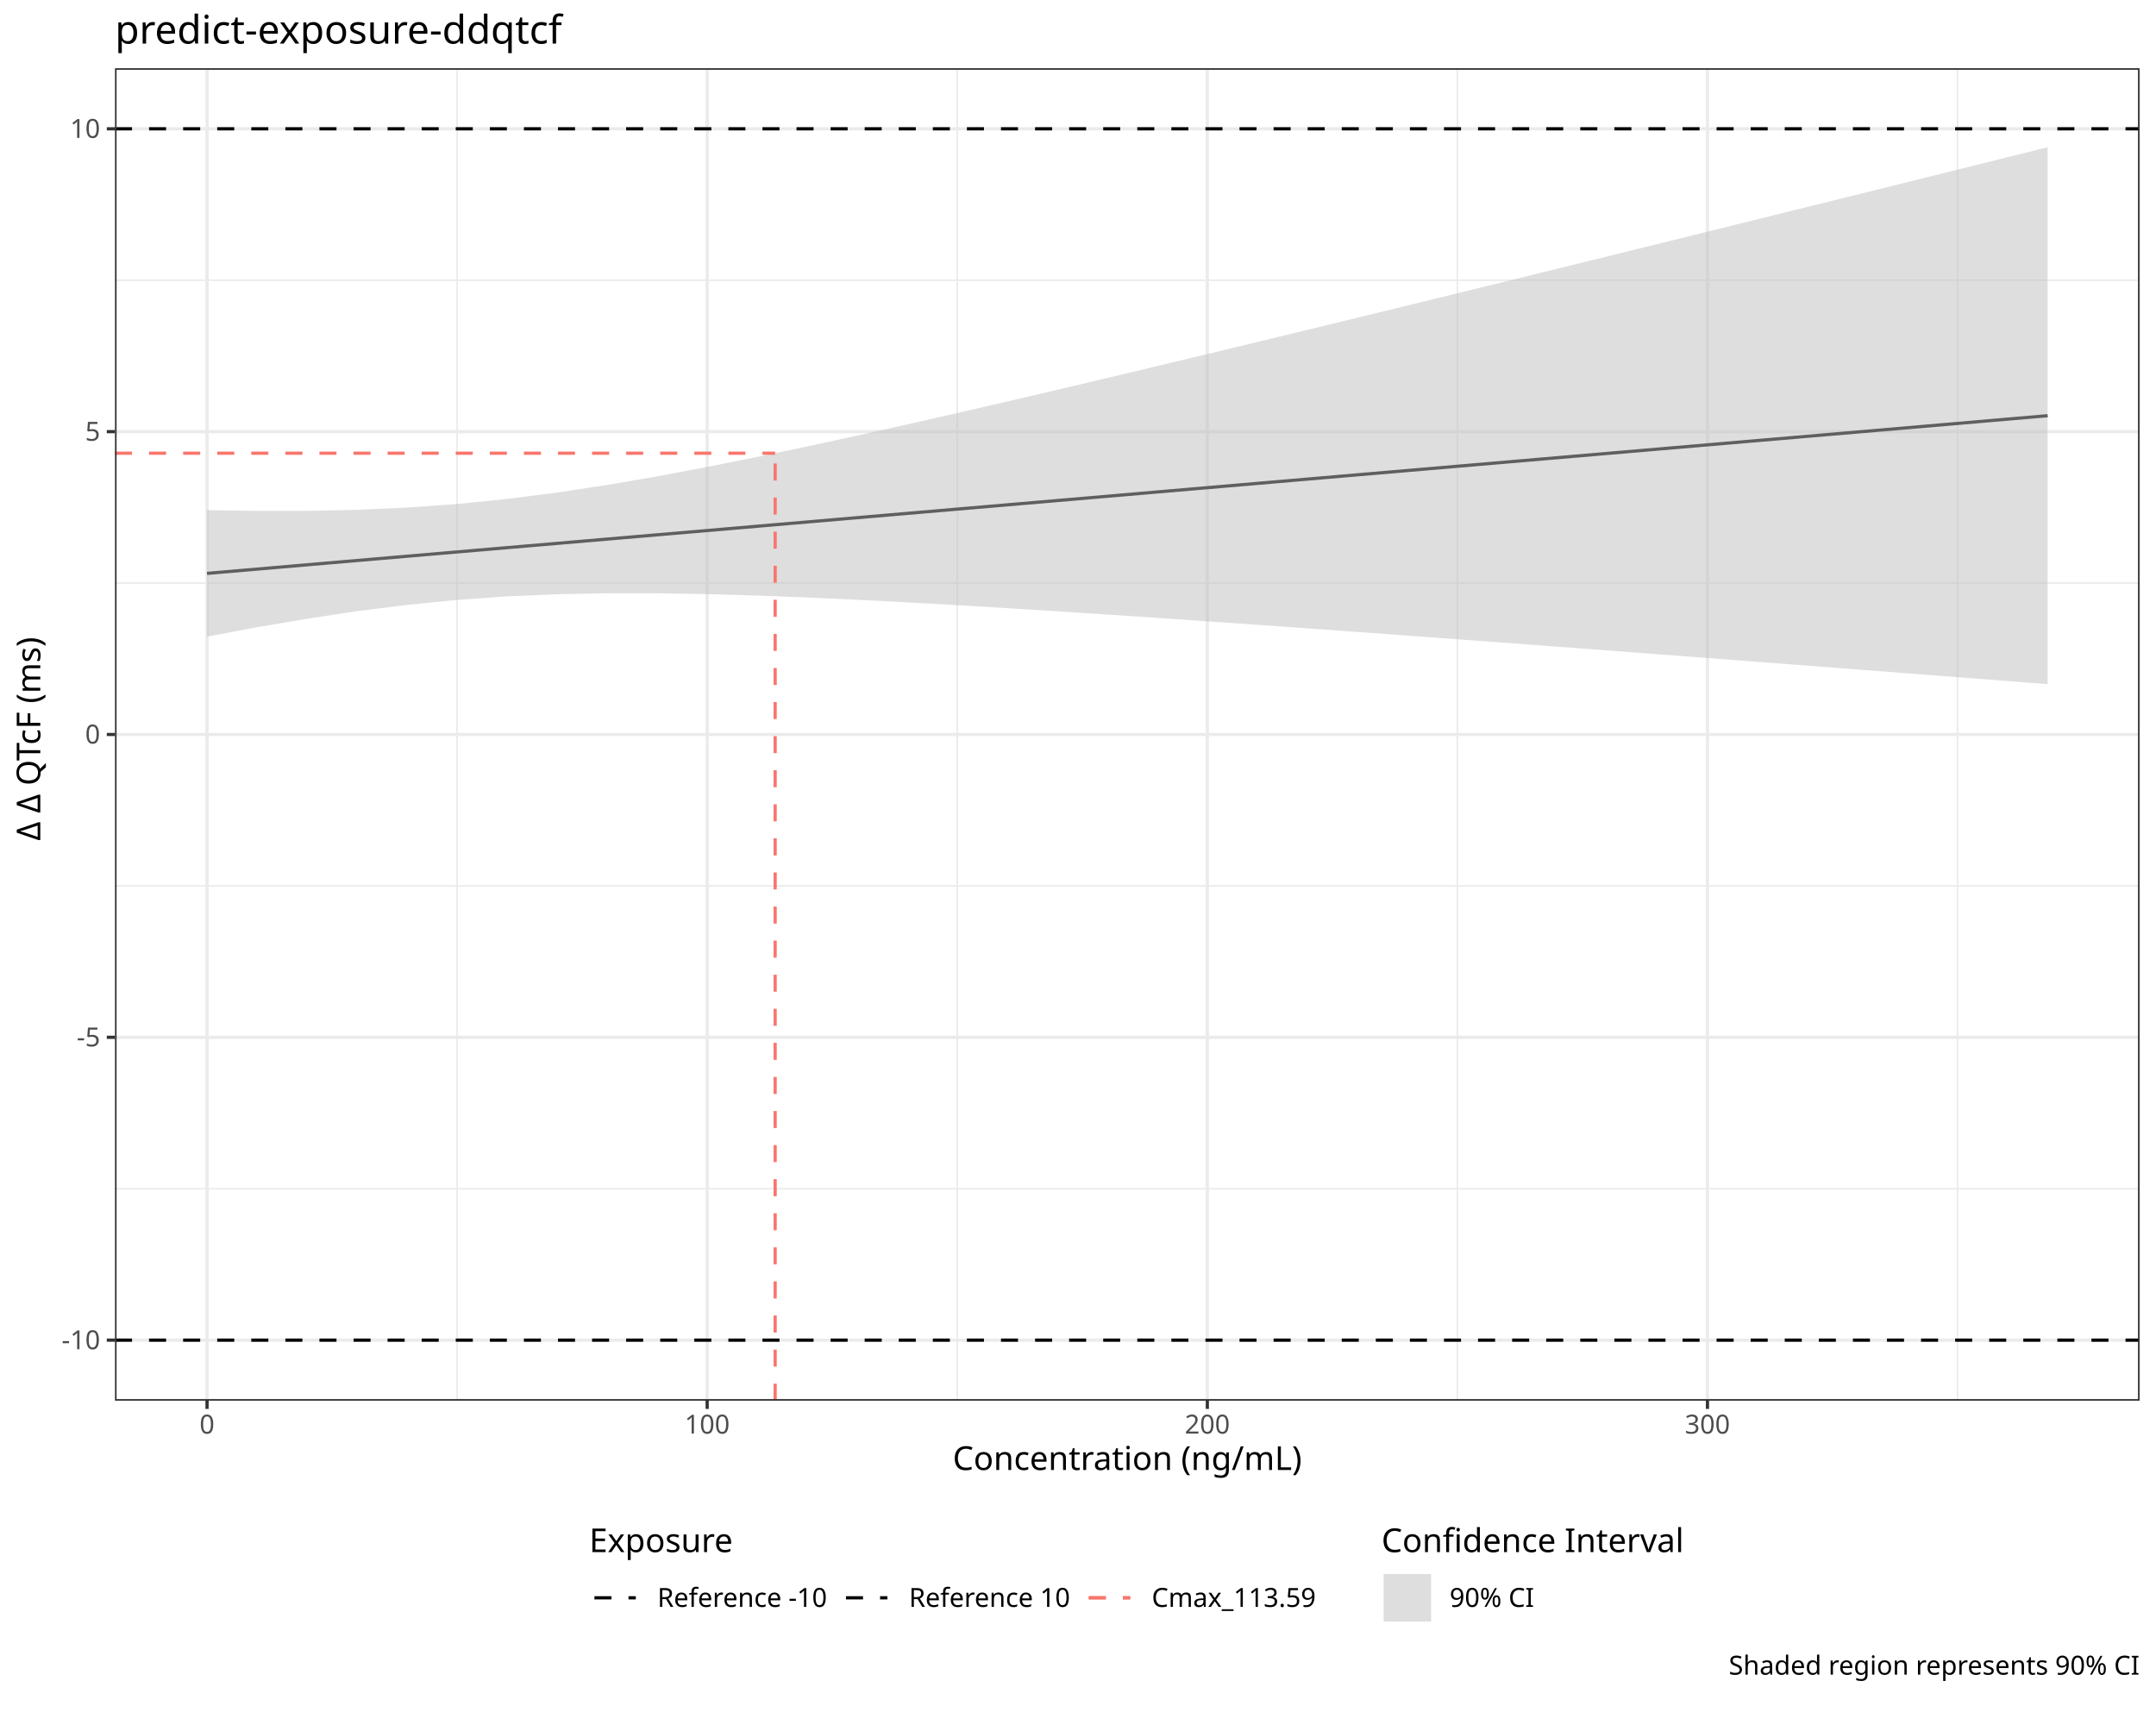
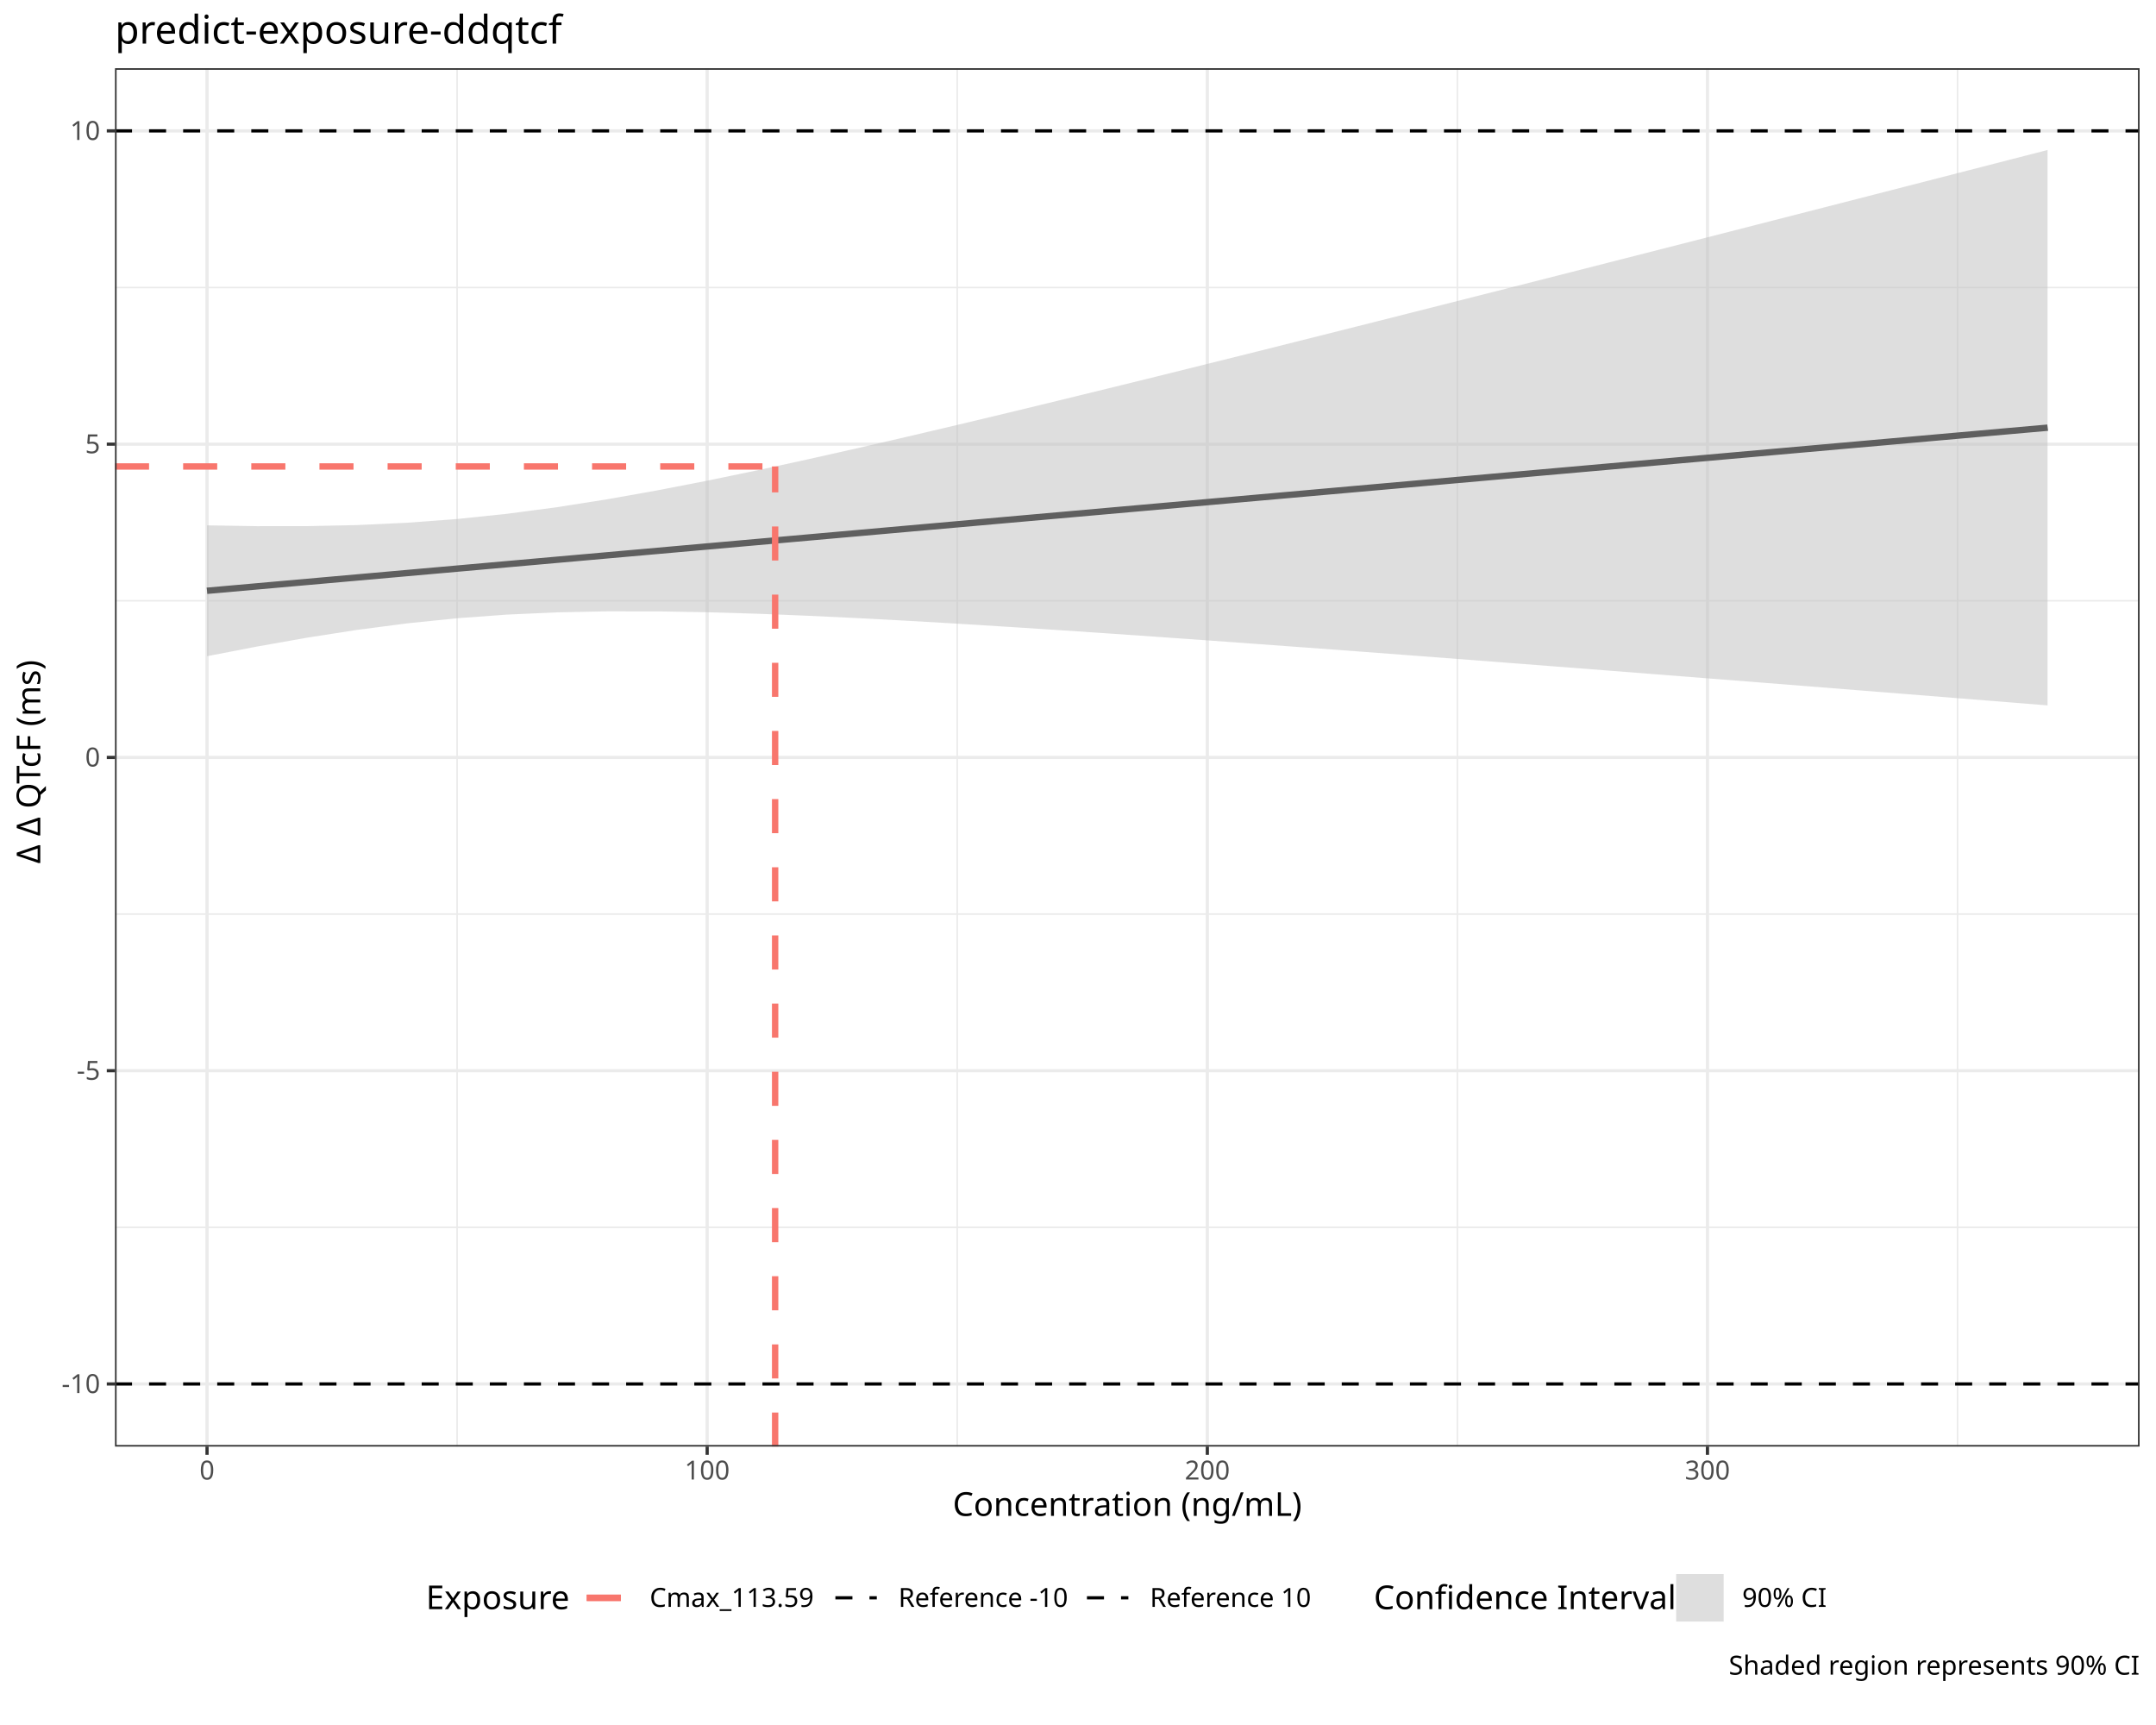
<svg xmlns="http://www.w3.org/2000/svg" class="svglite" data-engine-version="2.0" width="720.00pt" height="576.00pt" viewBox="0 0 720.00 576.00">
  <defs>
    <style type="text/css">
    .svglite line, .svglite polyline, .svglite polygon, .svglite path, .svglite rect, .svglite circle {
      fill: none;
      stroke: #000000;
      stroke-linecap: round;
      stroke-linejoin: round;
      stroke-miterlimit: 10.00;
    }
  </style>
  </defs>
  <rect width="100%" height="100%" style="stroke: none; fill: #FFFFFF;" />
  <defs>
    <clipPath id="cpMC4wMHw3MjAuMDB8MC4wMHw1NzYuMDA=">
      <rect x="0.00" y="0.00" width="720.00" height="576.00" />
    </clipPath>
  </defs>
  <g clip-path="url(#cpMC4wMHw3MjAuMDB8MC4wMHw1NzYuMDA=)">
    <rect x="0.00" y="0.00" width="720.00" height="576.00" style="stroke-width: 1.07; stroke: #FFFFFF; fill: #FFFFFF;" />
  </g>
  <defs>
-     <clipPath id="cpMzguNDB8NzE0LjUyfDIyLjc4fDQ2Ny43MQ==">
-       <rect x="38.40" y="22.78" width="676.12" height="444.93" />
+     <clipPath id="cpMzguNDB8NzE0LjUyfDIyLjc4fDQ4My4wNQ==">
+       <rect x="38.40" y="22.78" width="676.12" height="460.26" />
    </clipPath>
  </defs>
-   <g clip-path="url(#cpMzguNDB8NzE0LjUyfDIyLjc4fDQ2Ny43MQ==)">
-     <rect x="38.40" y="22.78" width="676.12" height="444.93" style="stroke-width: 1.07; stroke: none; fill: #FFFFFF;" />
-     <polyline points="38.40,396.93 714.52,396.93 " style="stroke-width: 0.53; stroke: #EBEBEB; stroke-linecap: butt;" />
-     <polyline points="38.40,295.81 714.52,295.81 " style="stroke-width: 0.53; stroke: #EBEBEB; stroke-linecap: butt;" />
-     <polyline points="38.40,194.69 714.52,194.69 " style="stroke-width: 0.53; stroke: #EBEBEB; stroke-linecap: butt;" />
-     <polyline points="38.40,93.57 714.52,93.57 " style="stroke-width: 0.53; stroke: #EBEBEB; stroke-linecap: butt;" />
-     <polyline points="152.65,467.71 152.65,22.78 " style="stroke-width: 0.53; stroke: #EBEBEB; stroke-linecap: butt;" />
-     <polyline points="319.67,467.71 319.67,22.78 " style="stroke-width: 0.53; stroke: #EBEBEB; stroke-linecap: butt;" />
-     <polyline points="486.70,467.71 486.70,22.78 " style="stroke-width: 0.53; stroke: #EBEBEB; stroke-linecap: butt;" />
-     <polyline points="653.72,467.71 653.72,22.78 " style="stroke-width: 0.53; stroke: #EBEBEB; stroke-linecap: butt;" />
-     <polyline points="38.40,447.49 714.52,447.49 " style="stroke-width: 1.07; stroke: #EBEBEB; stroke-linecap: butt;" />
-     <polyline points="38.40,346.37 714.52,346.37 " style="stroke-width: 1.07; stroke: #EBEBEB; stroke-linecap: butt;" />
-     <polyline points="38.40,245.25 714.52,245.25 " style="stroke-width: 1.07; stroke: #EBEBEB; stroke-linecap: butt;" />
-     <polyline points="38.40,144.13 714.52,144.13 " style="stroke-width: 1.07; stroke: #EBEBEB; stroke-linecap: butt;" />
-     <polyline points="38.40,43.01 714.52,43.01 " style="stroke-width: 1.07; stroke: #EBEBEB; stroke-linecap: butt;" />
-     <polyline points="69.14,467.71 69.14,22.78 " style="stroke-width: 1.07; stroke: #EBEBEB; stroke-linecap: butt;" />
-     <polyline points="236.16,467.71 236.16,22.78 " style="stroke-width: 1.07; stroke: #EBEBEB; stroke-linecap: butt;" />
-     <polyline points="403.19,467.71 403.19,22.78 " style="stroke-width: 1.07; stroke: #EBEBEB; stroke-linecap: butt;" />
-     <polyline points="570.21,467.71 570.21,22.78 " style="stroke-width: 1.07; stroke: #EBEBEB; stroke-linecap: butt;" />
-     <polyline points="69.14,191.46 85.84,190.03 102.54,188.59 119.24,187.16 135.95,185.73 152.65,184.30 169.35,182.87 186.05,181.44 202.76,180.01 219.46,178.58 236.16,177.15 252.86,175.72 258.86,175.21 269.57,174.29 286.27,172.86 302.97,171.43 319.67,170.00 336.38,168.57 353.08,167.14 369.78,165.71 386.48,164.27 403.19,162.84 419.89,161.41 436.59,159.98 453.29,158.55 470.00,157.12 486.70,155.69 503.40,154.26 520.10,152.83 536.81,151.40 553.51,149.97 570.21,148.54 586.91,147.11 603.62,145.68 620.32,144.25 637.02,142.82 653.72,141.39 670.43,139.95 683.79,138.81 " style="stroke-width: 1.07; stroke-linecap: butt;" />
-     <polygon points="69.14,170.34 85.84,170.60 102.54,170.59 119.24,170.24 135.95,169.49 152.65,168.29 169.35,166.60 186.05,164.47 202.76,161.93 219.46,159.06 236.16,155.92 252.86,152.57 258.86,151.33 269.57,149.07 286.27,145.44 302.97,141.72 319.67,137.92 336.38,134.06 353.08,130.15 369.78,126.21 386.48,122.23 403.19,118.22 419.89,114.20 436.59,110.15 453.29,106.09 470.00,102.01 486.70,97.93 503.40,93.83 520.10,89.72 536.81,85.61 553.51,81.48 570.21,77.36 586.91,73.22 603.62,69.09 620.32,64.94 637.02,60.80 653.72,56.65 670.43,52.50 683.79,49.17 683.79,228.45 670.43,227.41 653.72,226.12 637.02,224.83 620.32,223.55 603.62,222.27 586.91,220.99 570.21,219.72 553.51,218.45 536.81,217.19 520.10,215.94 503.40,214.69 486.70,213.46 470.00,212.23 453.29,211.02 436.59,209.82 419.89,208.63 403.19,207.47 386.48,206.32 369.78,205.20 353.08,204.12 336.38,203.07 319.67,202.07 302.97,201.14 286.27,200.27 269.57,199.51 258.86,199.08 252.86,198.87 236.16,198.38 219.46,198.11 202.76,198.10 186.05,198.42 169.35,199.14 152.65,200.32 135.95,201.97 119.24,204.08 102.54,206.60 85.84,209.45 69.14,212.58 " style="stroke-width: 0.00; stroke: none; stroke-linecap: butt; fill: #BEBEBE; fill-opacity: 0.50;" />
-     <polyline points="69.14,170.34 85.84,170.60 102.54,170.59 119.24,170.24 135.95,169.49 152.65,168.29 169.35,166.60 186.05,164.47 202.76,161.93 219.46,159.06 236.16,155.92 252.86,152.57 258.86,151.33 269.57,149.07 286.27,145.44 302.97,141.72 319.67,137.92 336.38,134.06 353.08,130.15 369.78,126.21 386.48,122.23 403.19,118.22 419.89,114.20 436.59,110.15 453.29,106.09 470.00,102.01 486.70,97.93 503.40,93.83 520.10,89.72 536.81,85.61 553.51,81.48 570.21,77.36 586.91,73.22 603.62,69.09 620.32,64.94 637.02,60.80 653.72,56.65 670.43,52.50 683.79,49.17 " style="stroke-width: 1.07; stroke: none; stroke-linecap: butt;" />
-     <polyline points="683.79,228.45 670.43,227.41 653.72,226.12 637.02,224.83 620.32,223.55 603.62,222.27 586.91,220.99 570.21,219.72 553.51,218.45 536.81,217.19 520.10,215.94 503.40,214.69 486.70,213.46 470.00,212.23 453.29,211.02 436.59,209.82 419.89,208.63 403.19,207.47 386.48,206.32 369.78,205.20 353.08,204.12 336.38,203.07 319.67,202.07 302.97,201.14 286.27,200.27 269.57,199.51 258.86,199.08 252.86,198.87 236.16,198.38 219.46,198.11 202.76,198.10 186.05,198.42 169.35,199.14 152.65,200.32 135.95,201.97 119.24,204.08 102.54,206.60 85.84,209.45 69.14,212.58 " style="stroke-width: 1.07; stroke: none; stroke-linecap: butt;" />
-     <line x1="38.40" y1="447.49" x2="714.52" y2="447.49" style="stroke-width: 1.07; stroke-dasharray: 5.69,5.69; stroke-linecap: butt;" />
-     <line x1="38.40" y1="43.01" x2="714.52" y2="43.01" style="stroke-width: 1.07; stroke-dasharray: 5.69,5.69; stroke-linecap: butt;" />
-     <line x1="258.86" y1="467.71" x2="258.86" y2="151.33" style="stroke-width: 1.07; stroke: #F8766D; stroke-dasharray: 5.69,5.69; stroke-linecap: butt;" />
-     <line x1="38.40" y1="151.33" x2="258.86" y2="151.33" style="stroke-width: 1.07; stroke: #F8766D; stroke-dasharray: 5.69,5.69; stroke-linecap: butt;" />
-     <rect x="38.40" y="22.78" width="676.12" height="444.93" style="stroke-width: 1.07; stroke: #333333;" />
+   <g clip-path="url(#cpMzguNDB8NzE0LjUyfDIyLjc4fDQ4My4wNQ==)">
+     <rect x="38.40" y="22.78" width="676.12" height="460.26" style="stroke-width: 1.07; stroke: none; fill: #FFFFFF;" />
+     <polyline points="38.40,409.82 714.52,409.82 " style="stroke-width: 0.53; stroke: #EBEBEB; stroke-linecap: butt;" />
+     <polyline points="38.40,305.22 714.52,305.22 " style="stroke-width: 0.53; stroke: #EBEBEB; stroke-linecap: butt;" />
+     <polyline points="38.40,200.61 714.52,200.61 " style="stroke-width: 0.53; stroke: #EBEBEB; stroke-linecap: butt;" />
+     <polyline points="38.40,96.01 714.52,96.01 " style="stroke-width: 0.53; stroke: #EBEBEB; stroke-linecap: butt;" />
+     <polyline points="152.65,483.05 152.65,22.78 " style="stroke-width: 0.53; stroke: #EBEBEB; stroke-linecap: butt;" />
+     <polyline points="319.67,483.05 319.67,22.78 " style="stroke-width: 0.53; stroke: #EBEBEB; stroke-linecap: butt;" />
+     <polyline points="486.70,483.05 486.70,22.78 " style="stroke-width: 0.53; stroke: #EBEBEB; stroke-linecap: butt;" />
+     <polyline points="653.72,483.05 653.72,22.78 " style="stroke-width: 0.53; stroke: #EBEBEB; stroke-linecap: butt;" />
+     <polyline points="38.40,462.13 714.52,462.13 " style="stroke-width: 1.07; stroke: #EBEBEB; stroke-linecap: butt;" />
+     <polyline points="38.40,357.52 714.52,357.52 " style="stroke-width: 1.07; stroke: #EBEBEB; stroke-linecap: butt;" />
+     <polyline points="38.40,252.92 714.52,252.92 " style="stroke-width: 1.07; stroke: #EBEBEB; stroke-linecap: butt;" />
+     <polyline points="38.40,148.31 714.52,148.31 " style="stroke-width: 1.07; stroke: #EBEBEB; stroke-linecap: butt;" />
+     <polyline points="38.40,43.70 714.52,43.70 " style="stroke-width: 1.07; stroke: #EBEBEB; stroke-linecap: butt;" />
+     <polyline points="69.14,483.05 69.14,22.78 " style="stroke-width: 1.07; stroke: #EBEBEB; stroke-linecap: butt;" />
+     <polyline points="236.16,483.05 236.16,22.78 " style="stroke-width: 1.07; stroke: #EBEBEB; stroke-linecap: butt;" />
+     <polyline points="403.19,483.05 403.19,22.78 " style="stroke-width: 1.07; stroke: #EBEBEB; stroke-linecap: butt;" />
+     <polyline points="570.21,483.05 570.21,22.78 " style="stroke-width: 1.07; stroke: #EBEBEB; stroke-linecap: butt;" />
+     <polyline points="69.14,197.27 85.84,195.79 102.54,194.31 119.24,192.83 135.95,191.35 152.65,189.87 169.35,188.39 186.05,186.91 202.76,185.43 219.46,183.95 236.16,182.47 252.86,180.99 258.86,180.46 269.57,179.51 286.27,178.03 302.97,176.55 319.67,175.07 336.38,173.59 353.08,172.11 369.78,170.63 386.48,169.15 403.19,167.67 419.89,166.19 436.59,164.71 453.29,163.23 470.00,161.75 486.70,160.27 503.40,158.79 520.10,157.31 536.81,155.83 553.51,154.35 570.21,152.87 586.91,151.39 603.62,149.91 620.32,148.43 637.02,146.95 653.72,145.47 670.43,143.99 683.79,142.81 " style="stroke-width: 2.13; stroke-linecap: butt;" />
+     <polygon points="69.14,175.42 85.84,175.69 102.54,175.68 119.24,175.33 135.95,174.55 152.65,173.30 169.35,171.56 186.05,169.35 202.76,166.72 219.46,163.75 236.16,160.51 252.86,157.05 258.86,155.76 269.57,153.42 286.27,149.67 302.97,145.82 319.67,141.89 336.38,137.90 353.08,133.85 369.78,129.77 386.48,125.66 403.19,121.51 419.89,117.35 436.59,113.16 453.29,108.96 470.00,104.74 486.70,100.51 503.40,96.28 520.10,92.03 536.81,87.77 553.51,83.51 570.21,79.24 586.91,74.96 603.62,70.68 620.32,66.40 637.02,62.11 653.72,57.82 670.43,53.52 683.79,50.08 683.79,235.54 670.43,234.47 653.72,233.13 637.02,231.80 620.32,230.47 603.62,229.14 586.91,227.82 570.21,226.51 553.51,225.20 536.81,223.89 520.10,222.60 503.40,221.31 486.70,220.03 470.00,218.76 453.29,217.50 436.59,216.26 419.89,215.04 403.19,213.83 386.48,212.65 369.78,211.49 353.08,210.37 336.38,209.29 319.67,208.25 302.97,207.28 286.27,206.39 269.57,205.60 258.86,205.16 252.86,204.93 236.16,204.43 219.46,204.15 202.76,204.14 186.05,204.47 169.35,205.22 152.65,206.44 135.95,208.15 119.24,210.33 102.54,212.93 85.84,215.89 69.14,219.12 " style="stroke-width: 0.00; stroke: none; stroke-linecap: butt; fill: #BEBEBE; fill-opacity: 0.50;" />
+     <polyline points="69.14,175.42 85.84,175.69 102.54,175.68 119.24,175.33 135.95,174.55 152.65,173.30 169.35,171.56 186.05,169.35 202.76,166.72 219.46,163.75 236.16,160.51 252.86,157.05 258.86,155.76 269.57,153.42 286.27,149.67 302.97,145.82 319.67,141.89 336.38,137.90 353.08,133.85 369.78,129.77 386.48,125.66 403.19,121.51 419.89,117.35 436.59,113.16 453.29,108.96 470.00,104.74 486.70,100.51 503.40,96.28 520.10,92.03 536.81,87.77 553.51,83.51 570.21,79.24 586.91,74.96 603.62,70.68 620.32,66.40 637.02,62.11 653.72,57.82 670.43,53.52 683.79,50.08 " style="stroke-width: 1.07; stroke: none; stroke-linecap: butt;" />
+     <polyline points="683.79,235.54 670.43,234.47 653.72,233.13 637.02,231.80 620.32,230.47 603.62,229.14 586.91,227.82 570.21,226.51 553.51,225.20 536.81,223.89 520.10,222.60 503.40,221.31 486.70,220.03 470.00,218.76 453.29,217.50 436.59,216.26 419.89,215.04 403.19,213.83 386.48,212.65 369.78,211.49 353.08,210.37 336.38,209.29 319.67,208.25 302.97,207.28 286.27,206.39 269.57,205.60 258.86,205.16 252.86,204.93 236.16,204.43 219.46,204.15 202.76,204.14 186.05,204.47 169.35,205.22 152.65,206.44 135.95,208.15 119.24,210.33 102.54,212.93 85.84,215.89 69.14,219.12 " style="stroke-width: 1.07; stroke: none; stroke-linecap: butt;" />
+     <line x1="38.40" y1="462.13" x2="714.52" y2="462.13" style="stroke-width: 1.07; stroke-dasharray: 5.69,5.69; stroke-linecap: butt;" />
+     <line x1="38.40" y1="43.70" x2="714.52" y2="43.70" style="stroke-width: 1.07; stroke-dasharray: 5.69,5.69; stroke-linecap: butt;" />
+     <line x1="258.86" y1="483.05" x2="258.86" y2="155.76" style="stroke-width: 2.13; stroke: #F8766D; stroke-dasharray: 11.38,11.38; stroke-linecap: butt;" />
+     <line x1="38.40" y1="155.76" x2="258.86" y2="155.76" style="stroke-width: 2.13; stroke: #F8766D; stroke-dasharray: 11.38,11.38; stroke-linecap: butt;" />
+     <rect x="38.40" y="22.78" width="676.12" height="460.26" style="stroke-width: 1.07; stroke: #333333;" />
  </g>
  <g clip-path="url(#cpMC4wMHw3MjAuMDB8MC4wMHw1NzYuMDA=)">
-     <text x="33.47" y="450.52" text-anchor="end" style="font-size: 8.80px; fill: #4D4D4D; font-family: sans;" textLength="12.72px" lengthAdjust="spacingAndGlyphs">-10</text>
-     <text x="33.47" y="349.40" text-anchor="end" style="font-size: 8.80px; fill: #4D4D4D; font-family: sans;" textLength="7.82px" lengthAdjust="spacingAndGlyphs">-5</text>
-     <text x="33.47" y="248.28" text-anchor="end" style="font-size: 8.80px; fill: #4D4D4D; font-family: sans;" textLength="4.89px" lengthAdjust="spacingAndGlyphs">0</text>
-     <text x="33.47" y="147.16" text-anchor="end" style="font-size: 8.80px; fill: #4D4D4D; font-family: sans;" textLength="4.89px" lengthAdjust="spacingAndGlyphs">5</text>
-     <text x="33.47" y="46.04" text-anchor="end" style="font-size: 8.80px; fill: #4D4D4D; font-family: sans;" textLength="9.79px" lengthAdjust="spacingAndGlyphs">10</text>
-     <polyline points="35.66,447.49 38.40,447.49 " style="stroke-width: 1.07; stroke: #333333; stroke-linecap: butt;" />
-     <polyline points="35.66,346.37 38.40,346.37 " style="stroke-width: 1.07; stroke: #333333; stroke-linecap: butt;" />
-     <polyline points="35.66,245.25 38.40,245.25 " style="stroke-width: 1.07; stroke: #333333; stroke-linecap: butt;" />
-     <polyline points="35.66,144.13 38.40,144.13 " style="stroke-width: 1.07; stroke: #333333; stroke-linecap: butt;" />
-     <polyline points="35.66,43.01 38.40,43.01 " style="stroke-width: 1.07; stroke: #333333; stroke-linecap: butt;" />
-     <polyline points="69.14,470.45 69.14,467.71 " style="stroke-width: 1.07; stroke: #333333; stroke-linecap: butt;" />
-     <polyline points="236.16,470.45 236.16,467.71 " style="stroke-width: 1.07; stroke: #333333; stroke-linecap: butt;" />
-     <polyline points="403.19,470.45 403.19,467.71 " style="stroke-width: 1.07; stroke: #333333; stroke-linecap: butt;" />
-     <polyline points="570.21,470.45 570.21,467.71 " style="stroke-width: 1.07; stroke: #333333; stroke-linecap: butt;" />
-     <text x="69.14" y="478.70" text-anchor="middle" style="font-size: 8.80px; fill: #4D4D4D; font-family: sans;" textLength="4.89px" lengthAdjust="spacingAndGlyphs">0</text>
-     <text x="236.16" y="478.70" text-anchor="middle" style="font-size: 8.80px; fill: #4D4D4D; font-family: sans;" textLength="14.68px" lengthAdjust="spacingAndGlyphs">100</text>
-     <text x="403.19" y="478.70" text-anchor="middle" style="font-size: 8.80px; fill: #4D4D4D; font-family: sans;" textLength="14.68px" lengthAdjust="spacingAndGlyphs">200</text>
-     <text x="570.21" y="478.70" text-anchor="middle" style="font-size: 8.80px; fill: #4D4D4D; font-family: sans;" textLength="14.68px" lengthAdjust="spacingAndGlyphs">300</text>
-     <text x="376.46" y="490.84" text-anchor="middle" style="font-size: 11.00px; font-family: sans;" textLength="109.45px" lengthAdjust="spacingAndGlyphs">Concentration (ng/mL)</text>
-     <text transform="translate(13.45,280.73) rotate(-90)" style="font-size: 11.00px; font-family: sans;" textLength="6.45px" lengthAdjust="spacingAndGlyphs">Δ</text>
-     <text transform="translate(13.45,274.28) rotate(-90)" style="font-size: 11.00px; font-family: sans;" textLength="2.75px" lengthAdjust="spacingAndGlyphs"> </text>
-     <text transform="translate(13.45,271.53) rotate(-90)" style="font-size: 11.00px; font-family: sans;" textLength="6.45px" lengthAdjust="spacingAndGlyphs">Δ</text>
-     <text transform="translate(13.45,265.07) rotate(-90)" style="font-size: 11.00px; font-family: sans;" textLength="2.75px" lengthAdjust="spacingAndGlyphs"> </text>
-     <text transform="translate(13.45,262.32) rotate(-90)" style="font-size: 11.00px; font-family: sans;" textLength="52.56px" lengthAdjust="spacingAndGlyphs">QTcF (ms)</text>
-     <rect x="191.30" y="504.08" width="253.61" height="43.57" style="stroke-width: 1.07; stroke: none; fill: #FFFFFF;" />
-     <text x="196.78" y="518.27" style="font-size: 11.00px; font-family: sans;" textLength="46.48px" lengthAdjust="spacingAndGlyphs">Exposure</text>
-     <rect x="196.78" y="524.89" width="17.28" height="17.28" style="stroke-width: 1.07; stroke: none; fill: #FFFFFF;" />
-     <line x1="198.51" y1="533.53" x2="212.33" y2="533.53" style="stroke-width: 1.07; stroke-dasharray: 5.69,5.69; stroke-linecap: butt;" />
-     <rect x="280.79" y="524.89" width="17.28" height="17.28" style="stroke-width: 1.07; stroke: none; fill: #FFFFFF;" />
-     <line x1="282.52" y1="533.53" x2="296.35" y2="533.53" style="stroke-width: 1.07; stroke-dasharray: 5.69,5.69; stroke-linecap: butt;" />
-     <rect x="361.87" y="524.89" width="17.28" height="17.28" style="stroke-width: 1.07; stroke: none; fill: #FFFFFF;" />
-     <line x1="363.60" y1="533.53" x2="377.43" y2="533.53" style="stroke-width: 1.07; stroke: #F8766D; stroke-dasharray: 5.69,5.69; stroke-linecap: butt;" />
-     <line x1="363.60" y1="533.53" x2="377.43" y2="533.53" style="stroke-width: 1.07; stroke: #F8766D; stroke-dasharray: 5.69,5.69; stroke-linecap: butt;" />
-     <text x="219.54" y="536.56" style="font-size: 8.80px; font-family: sans;" textLength="55.77px" lengthAdjust="spacingAndGlyphs">Reference -10</text>
-     <text x="303.55" y="536.56" style="font-size: 8.80px; font-family: sans;" textLength="52.84px" lengthAdjust="spacingAndGlyphs">Reference 10</text>
-     <text x="384.63" y="536.56" style="font-size: 8.80px; font-family: sans;" textLength="54.80px" lengthAdjust="spacingAndGlyphs">Cmax_113.59</text>
-     <rect x="455.87" y="504.08" width="105.75" height="43.57" style="stroke-width: 1.07; stroke: none; fill: #FFFFFF;" />
-     <text x="461.35" y="518.27" style="font-size: 11.00px; font-family: sans;" textLength="94.79px" lengthAdjust="spacingAndGlyphs">Confidence Interval</text>
-     <rect x="461.35" y="524.89" width="17.28" height="17.28" style="stroke-width: 1.07; stroke: none; fill: #FFFFFF;" />
-     <rect x="462.06" y="525.60" width="15.86" height="15.86" style="stroke-width: 1.07; stroke: none; stroke-linecap: butt; fill: #BEBEBE; fill-opacity: 0.50;" />
-     <text x="484.11" y="536.56" style="font-size: 8.80px; font-family: sans;" textLength="28.86px" lengthAdjust="spacingAndGlyphs">90% CI</text>
+     <text x="33.47" y="465.16" text-anchor="end" style="font-size: 8.80px; fill: #4D4D4D; font-family: sans;" textLength="12.72px" lengthAdjust="spacingAndGlyphs">-10</text>
+     <text x="33.47" y="360.55" text-anchor="end" style="font-size: 8.80px; fill: #4D4D4D; font-family: sans;" textLength="7.82px" lengthAdjust="spacingAndGlyphs">-5</text>
+     <text x="33.47" y="255.94" text-anchor="end" style="font-size: 8.80px; fill: #4D4D4D; font-family: sans;" textLength="4.89px" lengthAdjust="spacingAndGlyphs">0</text>
+     <text x="33.47" y="151.34" text-anchor="end" style="font-size: 8.80px; fill: #4D4D4D; font-family: sans;" textLength="4.89px" lengthAdjust="spacingAndGlyphs">5</text>
+     <text x="33.47" y="46.73" text-anchor="end" style="font-size: 8.80px; fill: #4D4D4D; font-family: sans;" textLength="9.79px" lengthAdjust="spacingAndGlyphs">10</text>
+     <polyline points="35.66,462.13 38.40,462.13 " style="stroke-width: 1.07; stroke: #333333; stroke-linecap: butt;" />
+     <polyline points="35.66,357.52 38.40,357.52 " style="stroke-width: 1.07; stroke: #333333; stroke-linecap: butt;" />
+     <polyline points="35.66,252.92 38.40,252.92 " style="stroke-width: 1.07; stroke: #333333; stroke-linecap: butt;" />
+     <polyline points="35.66,148.31 38.40,148.31 " style="stroke-width: 1.07; stroke: #333333; stroke-linecap: butt;" />
+     <polyline points="35.66,43.70 38.40,43.70 " style="stroke-width: 1.07; stroke: #333333; stroke-linecap: butt;" />
+     <polyline points="69.14,485.79 69.14,483.05 " style="stroke-width: 1.07; stroke: #333333; stroke-linecap: butt;" />
+     <polyline points="236.16,485.79 236.16,483.05 " style="stroke-width: 1.07; stroke: #333333; stroke-linecap: butt;" />
+     <polyline points="403.19,485.79 403.19,483.05 " style="stroke-width: 1.07; stroke: #333333; stroke-linecap: butt;" />
+     <polyline points="570.21,485.79 570.21,483.05 " style="stroke-width: 1.07; stroke: #333333; stroke-linecap: butt;" />
+     <text x="69.14" y="494.04" text-anchor="middle" style="font-size: 8.80px; fill: #4D4D4D; font-family: sans;" textLength="4.89px" lengthAdjust="spacingAndGlyphs">0</text>
+     <text x="236.16" y="494.04" text-anchor="middle" style="font-size: 8.80px; fill: #4D4D4D; font-family: sans;" textLength="14.68px" lengthAdjust="spacingAndGlyphs">100</text>
+     <text x="403.19" y="494.04" text-anchor="middle" style="font-size: 8.80px; fill: #4D4D4D; font-family: sans;" textLength="14.68px" lengthAdjust="spacingAndGlyphs">200</text>
+     <text x="570.21" y="494.04" text-anchor="middle" style="font-size: 8.80px; fill: #4D4D4D; font-family: sans;" textLength="14.68px" lengthAdjust="spacingAndGlyphs">300</text>
+     <text x="376.46" y="506.17" text-anchor="middle" style="font-size: 11.00px; font-family: sans;" textLength="109.45px" lengthAdjust="spacingAndGlyphs">Concentration (ng/mL)</text>
+     <text transform="translate(13.45,288.40) rotate(-90)" style="font-size: 11.00px; font-family: sans;" textLength="6.45px" lengthAdjust="spacingAndGlyphs">Δ</text>
+     <text transform="translate(13.45,281.95) rotate(-90)" style="font-size: 11.00px; font-family: sans;" textLength="2.75px" lengthAdjust="spacingAndGlyphs"> </text>
+     <text transform="translate(13.45,279.19) rotate(-90)" style="font-size: 11.00px; font-family: sans;" textLength="6.45px" lengthAdjust="spacingAndGlyphs">Δ</text>
+     <text transform="translate(13.45,272.74) rotate(-90)" style="font-size: 11.00px; font-family: sans;" textLength="2.75px" lengthAdjust="spacingAndGlyphs"> </text>
+     <text transform="translate(13.45,269.99) rotate(-90)" style="font-size: 11.00px; font-family: sans;" textLength="52.56px" lengthAdjust="spacingAndGlyphs">QTcF (ms)</text>
+     <rect x="136.77" y="519.42" width="305.58" height="28.24" style="stroke-width: 1.07; stroke: none; fill: #FFFFFF;" />
+     <text x="142.25" y="537.32" style="font-size: 11.00px; font-family: sans;" textLength="46.48px" lengthAdjust="spacingAndGlyphs">Exposure</text>
+     <rect x="194.21" y="524.89" width="17.28" height="17.28" style="stroke-width: 1.07; stroke: none; fill: #FFFFFF;" />
+     <line x1="195.94" y1="533.53" x2="209.77" y2="533.53" style="stroke-width: 2.13; stroke: #F8766D; stroke-dasharray: 11.38,11.38; stroke-linecap: butt;" />
+     <line x1="195.94" y1="533.53" x2="209.77" y2="533.53" style="stroke-width: 2.13; stroke: #F8766D; stroke-dasharray: 11.38,11.38; stroke-linecap: butt;" />
+     <rect x="277.25" y="524.89" width="17.28" height="17.28" style="stroke-width: 1.07; stroke: none; fill: #FFFFFF;" />
+     <line x1="278.98" y1="533.53" x2="292.81" y2="533.53" style="stroke-width: 1.07; stroke-dasharray: 5.69,5.69; stroke-linecap: butt;" />
+     <rect x="361.27" y="524.89" width="17.28" height="17.28" style="stroke-width: 1.07; stroke: none; fill: #FFFFFF;" />
+     <line x1="362.99" y1="533.53" x2="376.82" y2="533.53" style="stroke-width: 1.07; stroke-dasharray: 5.69,5.69; stroke-linecap: butt;" />
+     <text x="216.97" y="536.56" style="font-size: 8.80px; font-family: sans;" textLength="54.80px" lengthAdjust="spacingAndGlyphs">Cmax_113.59</text>
+     <text x="300.01" y="536.56" style="font-size: 8.80px; font-family: sans;" textLength="55.77px" lengthAdjust="spacingAndGlyphs">Reference -10</text>
+     <text x="384.02" y="536.56" style="font-size: 8.80px; font-family: sans;" textLength="52.84px" lengthAdjust="spacingAndGlyphs">Reference 10</text>
+     <rect x="453.31" y="519.42" width="162.85" height="28.24" style="stroke-width: 1.07; stroke: none; fill: #FFFFFF;" />
+     <text x="458.78" y="537.32" style="font-size: 11.00px; font-family: sans;" textLength="94.79px" lengthAdjust="spacingAndGlyphs">Confidence Interval</text>
+     <rect x="559.05" y="524.89" width="17.28" height="17.28" style="stroke-width: 1.07; stroke: none; fill: #FFFFFF;" />
+     <rect x="559.76" y="525.60" width="15.86" height="15.86" style="stroke-width: 1.07; stroke: none; stroke-linecap: butt; fill: #BEBEBE; fill-opacity: 0.50;" />
+     <text x="581.81" y="536.56" style="font-size: 8.80px; font-family: sans;" textLength="28.86px" lengthAdjust="spacingAndGlyphs">90% CI</text>
    <text x="38.40" y="14.56" style="font-size: 13.20px; font-family: sans;" textLength="138.70px" lengthAdjust="spacingAndGlyphs">predict-exposure-ddqtcf</text>
    <text x="714.52" y="559.19" text-anchor="end" style="font-size: 8.80px; font-family: sans;" textLength="132.59px" lengthAdjust="spacingAndGlyphs">Shaded region represents 90% CI</text>
    <text x="714.52" y="568.69" text-anchor="end" style="font-size: 8.80px; font-family: sans;" textLength="0.00px" lengthAdjust="spacingAndGlyphs" />
  </g>
</svg>
